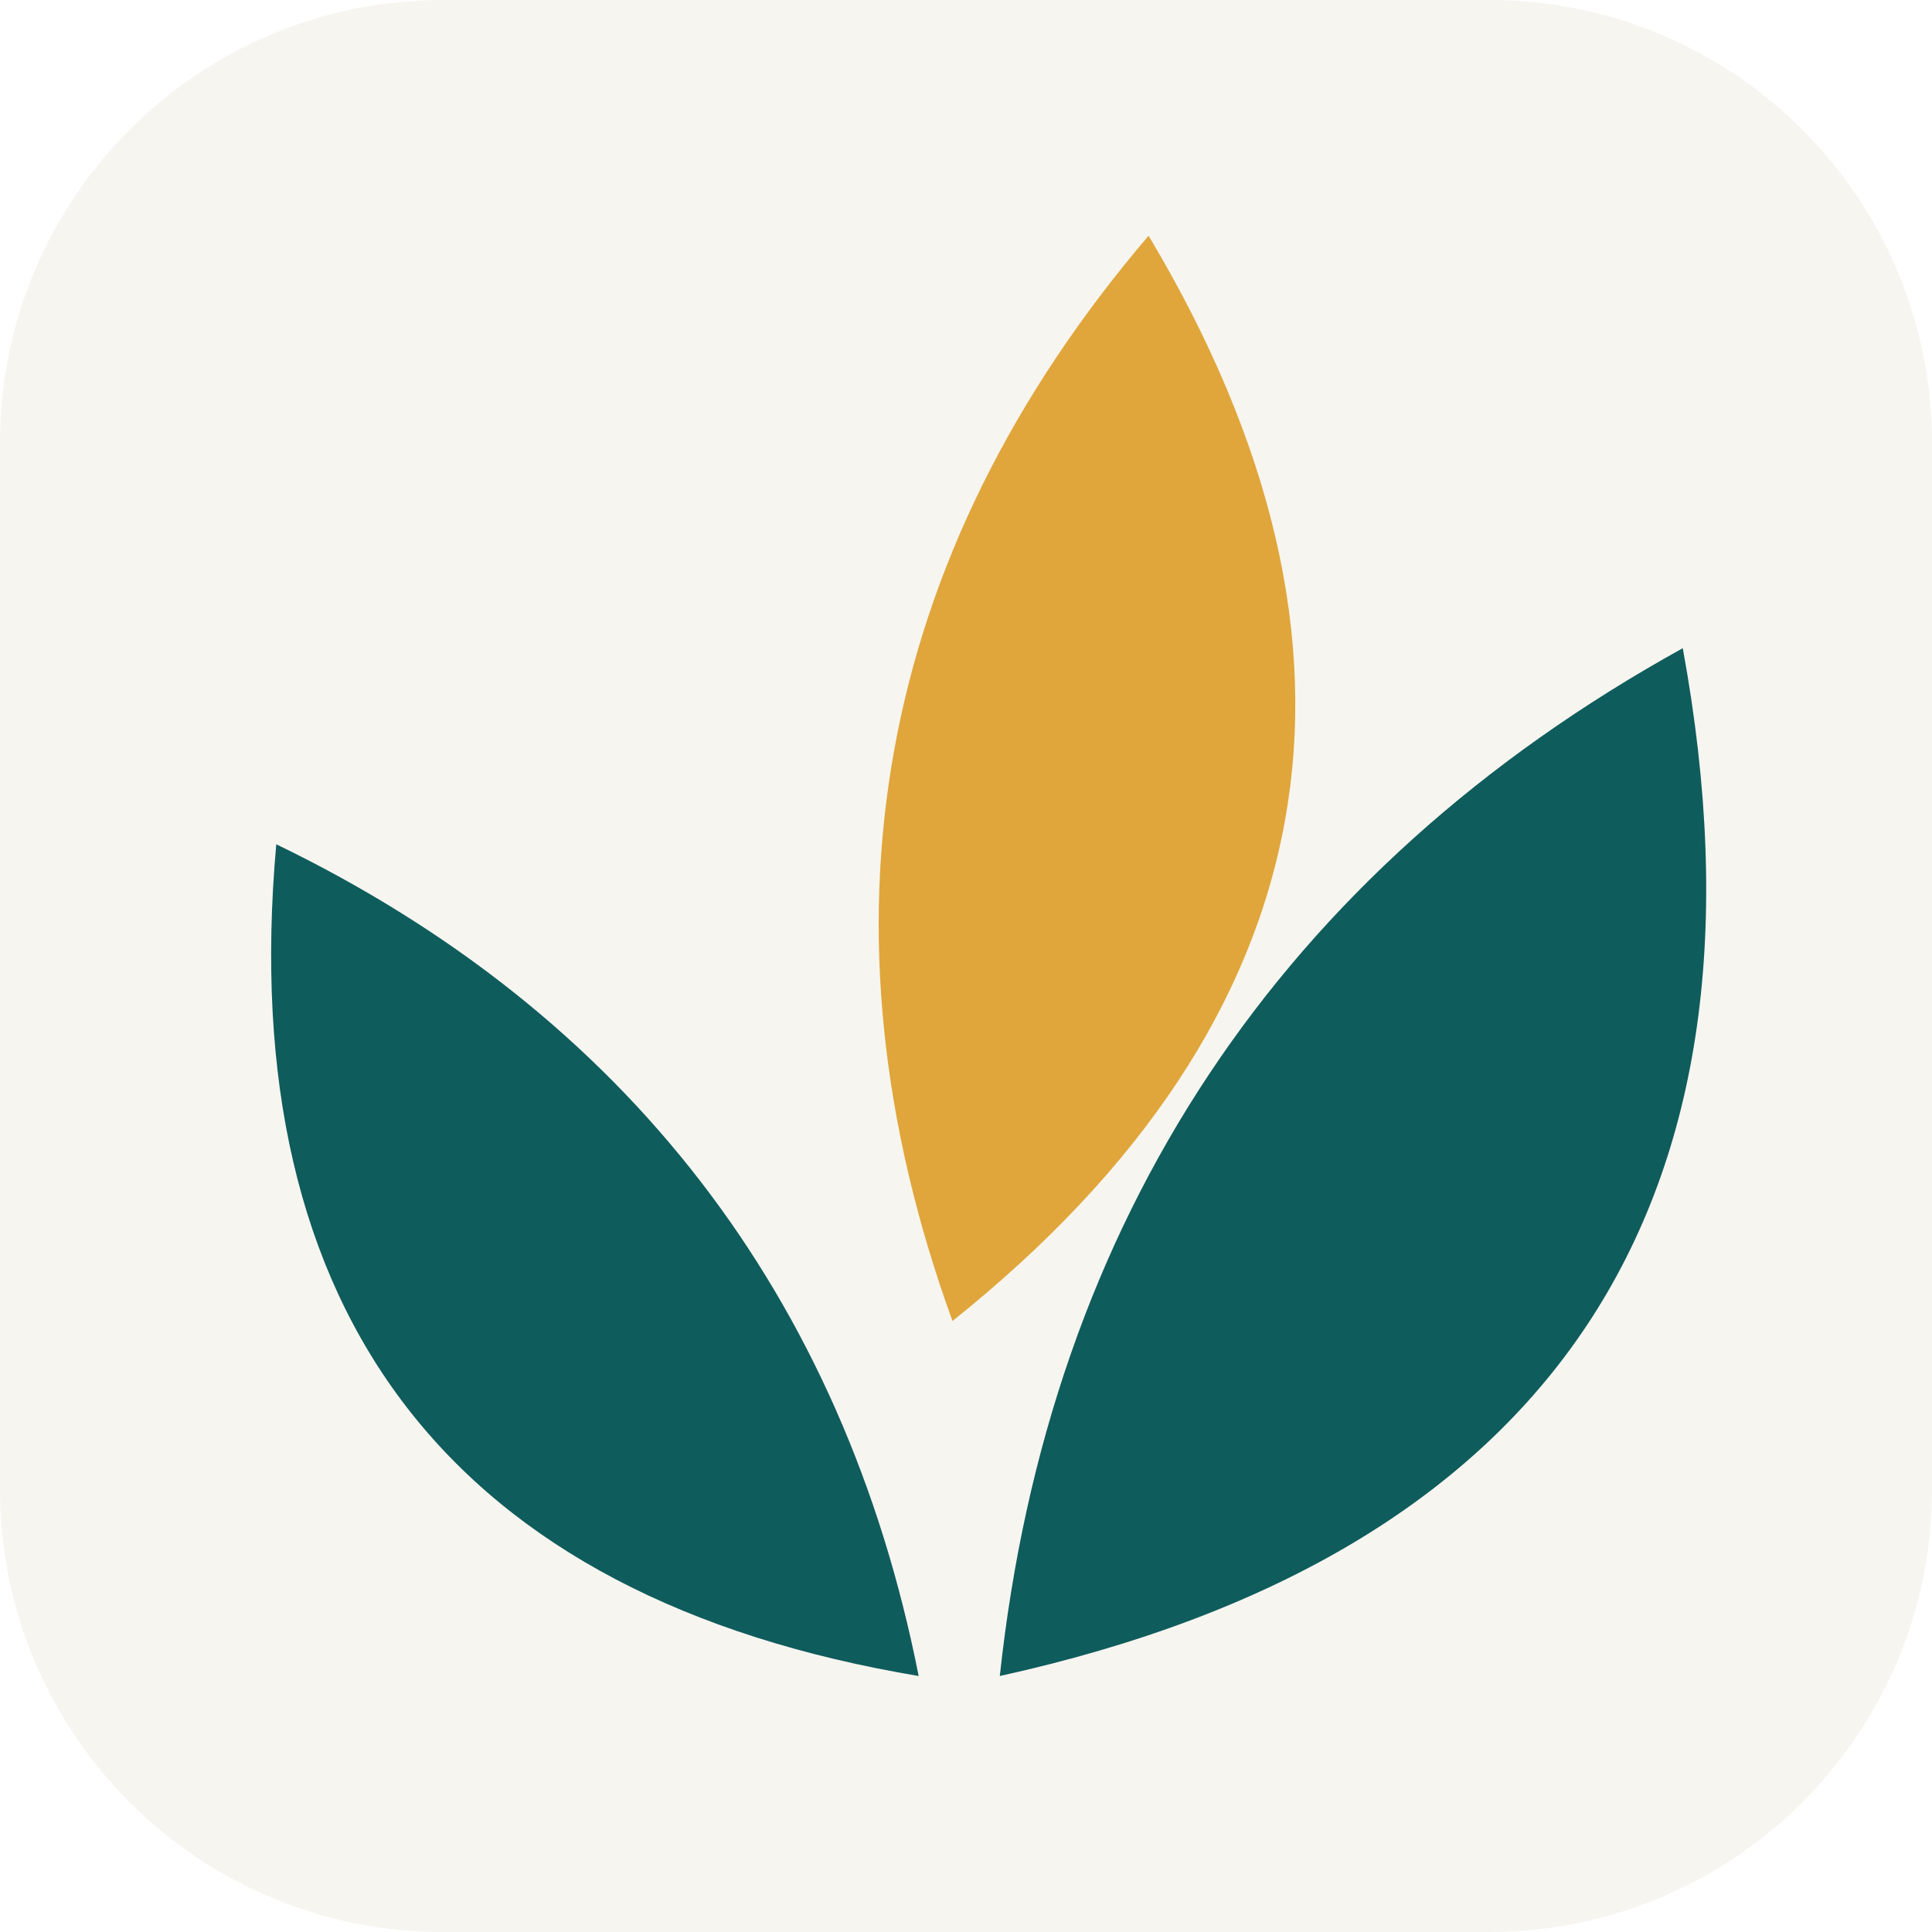
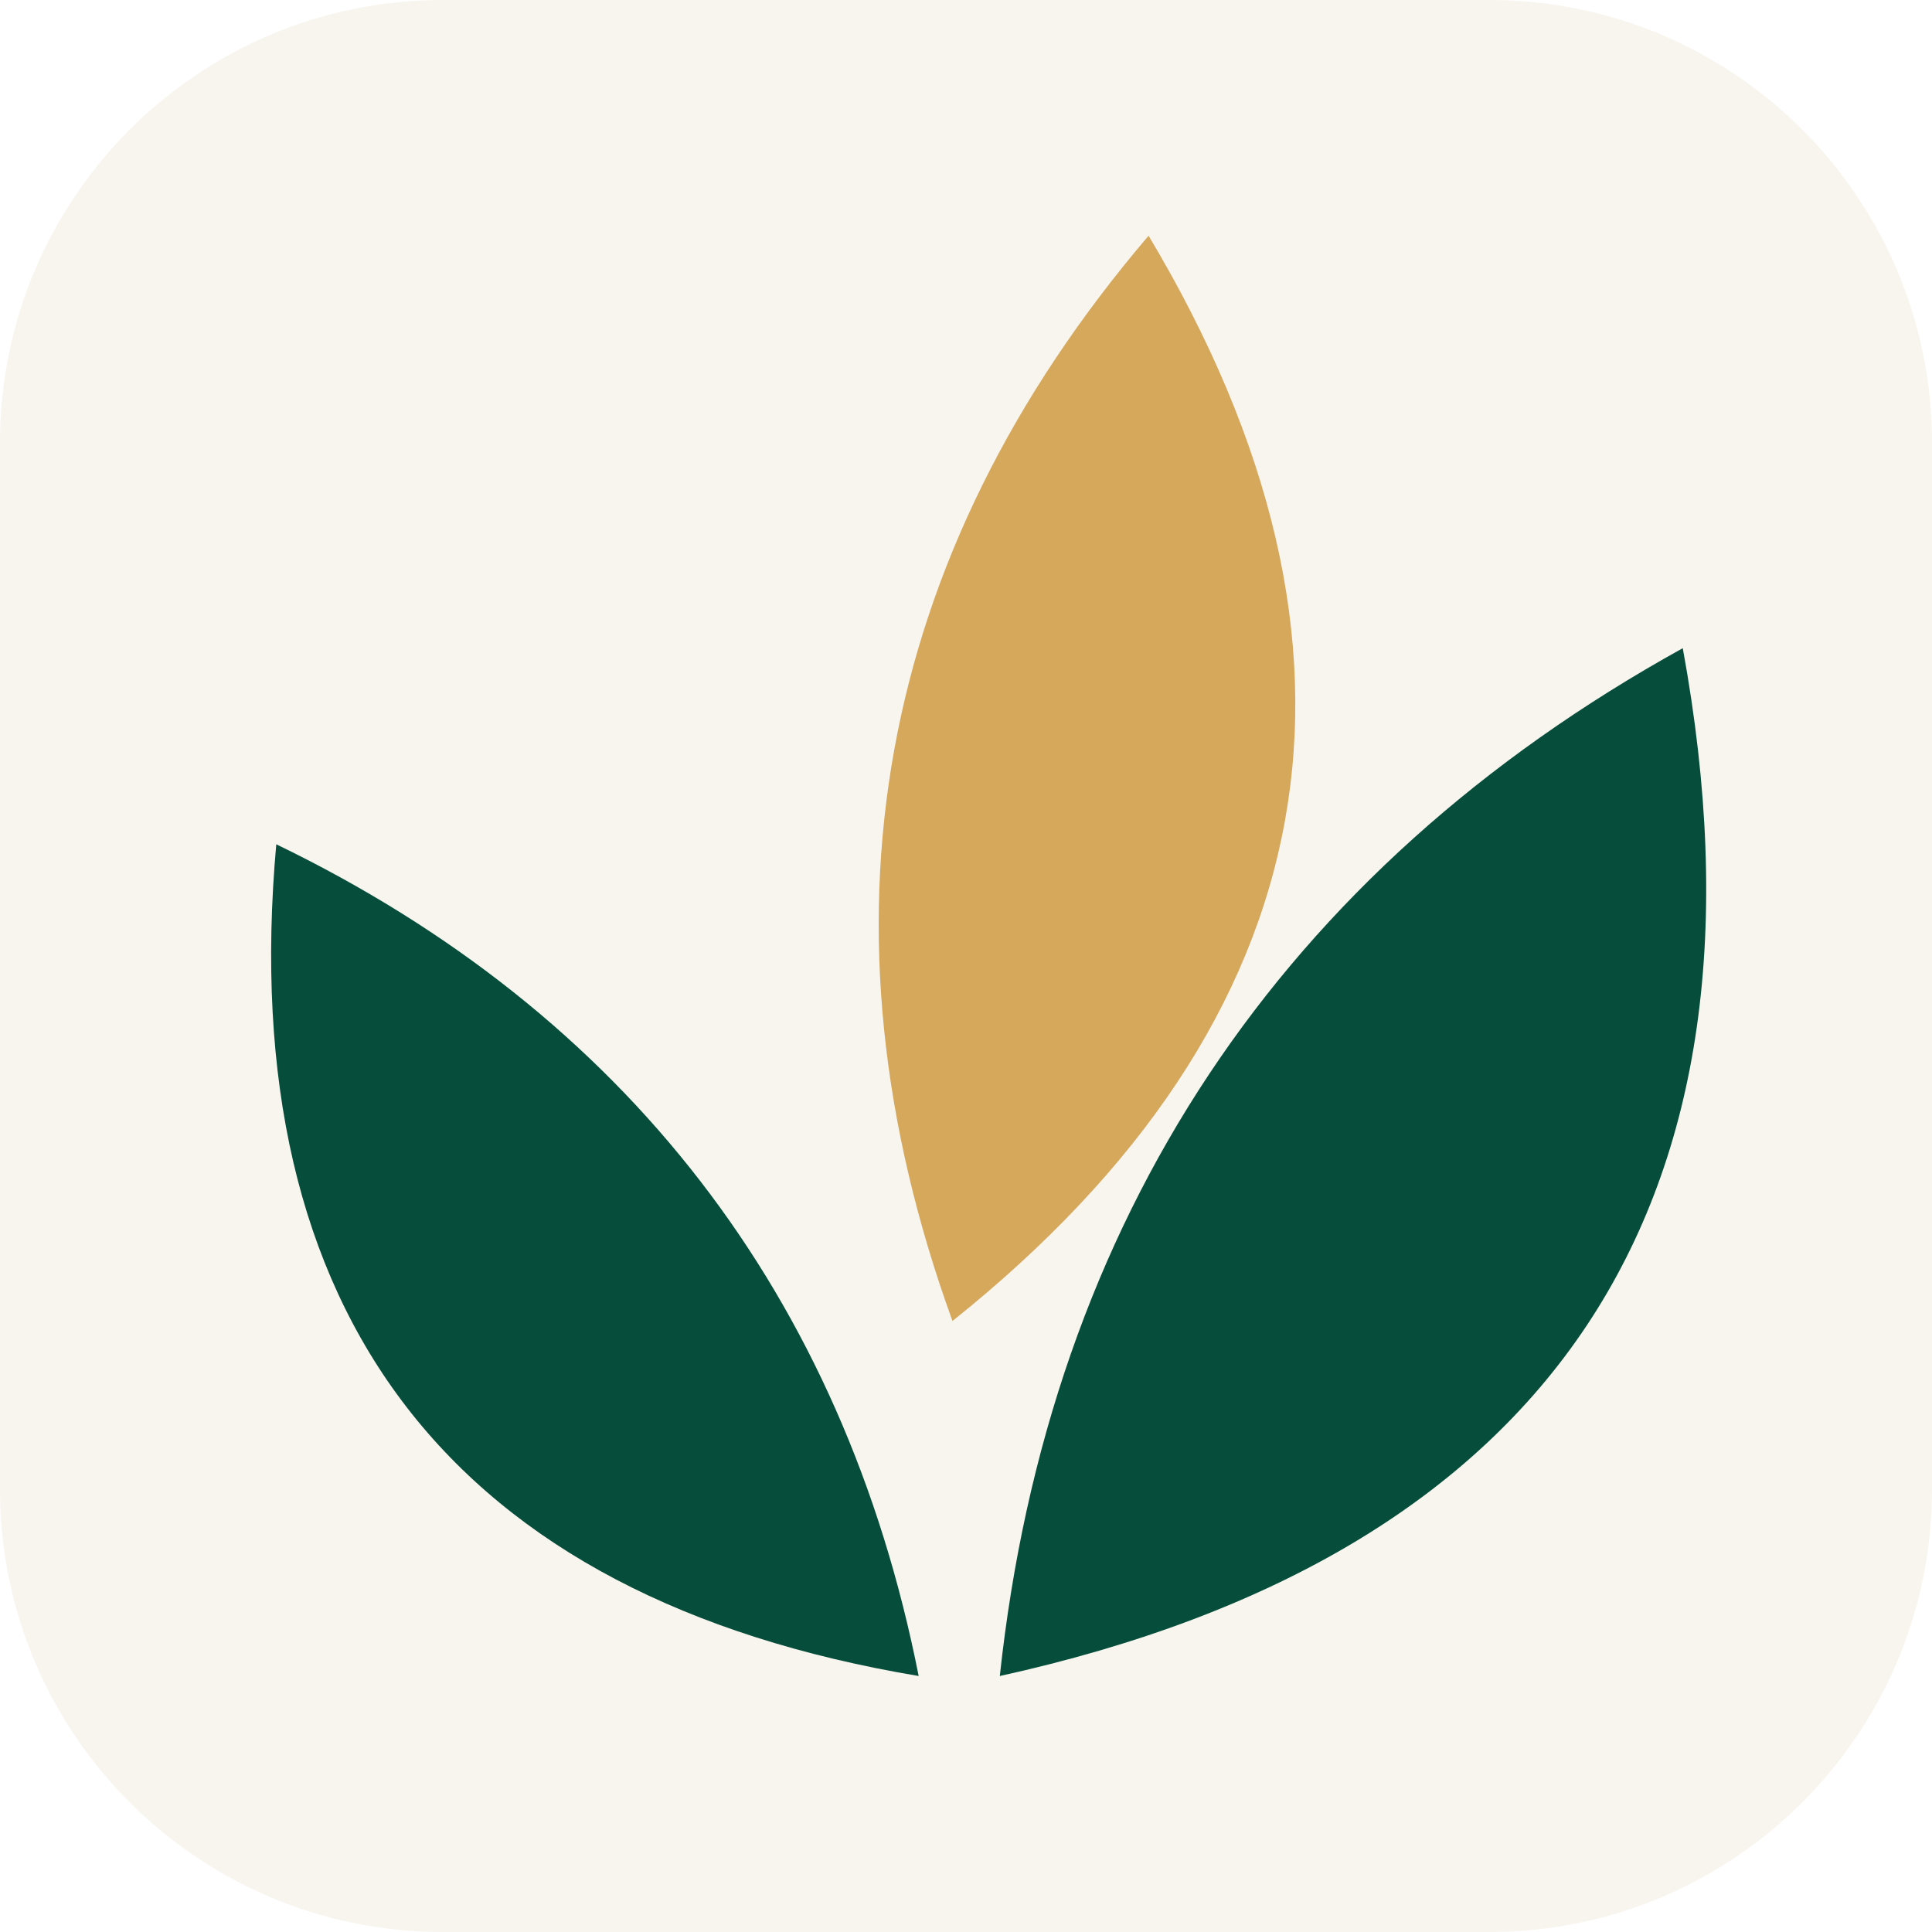
<svg xmlns="http://www.w3.org/2000/svg" viewBox="0 0 48 48">
-   <rect width="48" height="48" rx="11" fill="#f7f5f0" />
+   <rect width="48" height="48" rx="11" fill="#f8f5ef" />
  <g transform="translate(24 24) scale(0.84) translate(-24 -24)">
-     <path d="M22.60 45.00C20.38 33.76 13.92 25.39 3.60 20.40C2.35 34.32 8.81 42.69 22.60 45.00Z" fill="#0f5c5c" />
-     <path d="M25.00 45.00C41.35 41.40 48.22 31.07 45.20 14.60C33.32 21.17 26.45 31.50 25.00 45.00Z" fill="#0f5c5c" />
-     <path d="M23.60 34.50C34.76 25.58 36.73 14.66 29.40 2.40C21.32 11.88 19.35 22.79 23.60 34.50Z" fill="#e0a63b" />
+     <path d="M22.60 45.00C20.38 33.76 13.92 25.39 3.60 20.40C2.35 34.32 8.81 42.69 22.60 45.00Z" fill="#064e3b" />
+     <path d="M25.00 45.00C41.35 41.40 48.22 31.07 45.20 14.60C33.32 21.17 26.45 31.50 25.00 45.00Z" fill="#064e3b" />
+     <path d="M23.60 34.50C34.76 25.58 36.73 14.66 29.40 2.40C21.32 11.88 19.35 22.79 23.60 34.50Z" fill="#d5a85c" />
  </g>
</svg>
